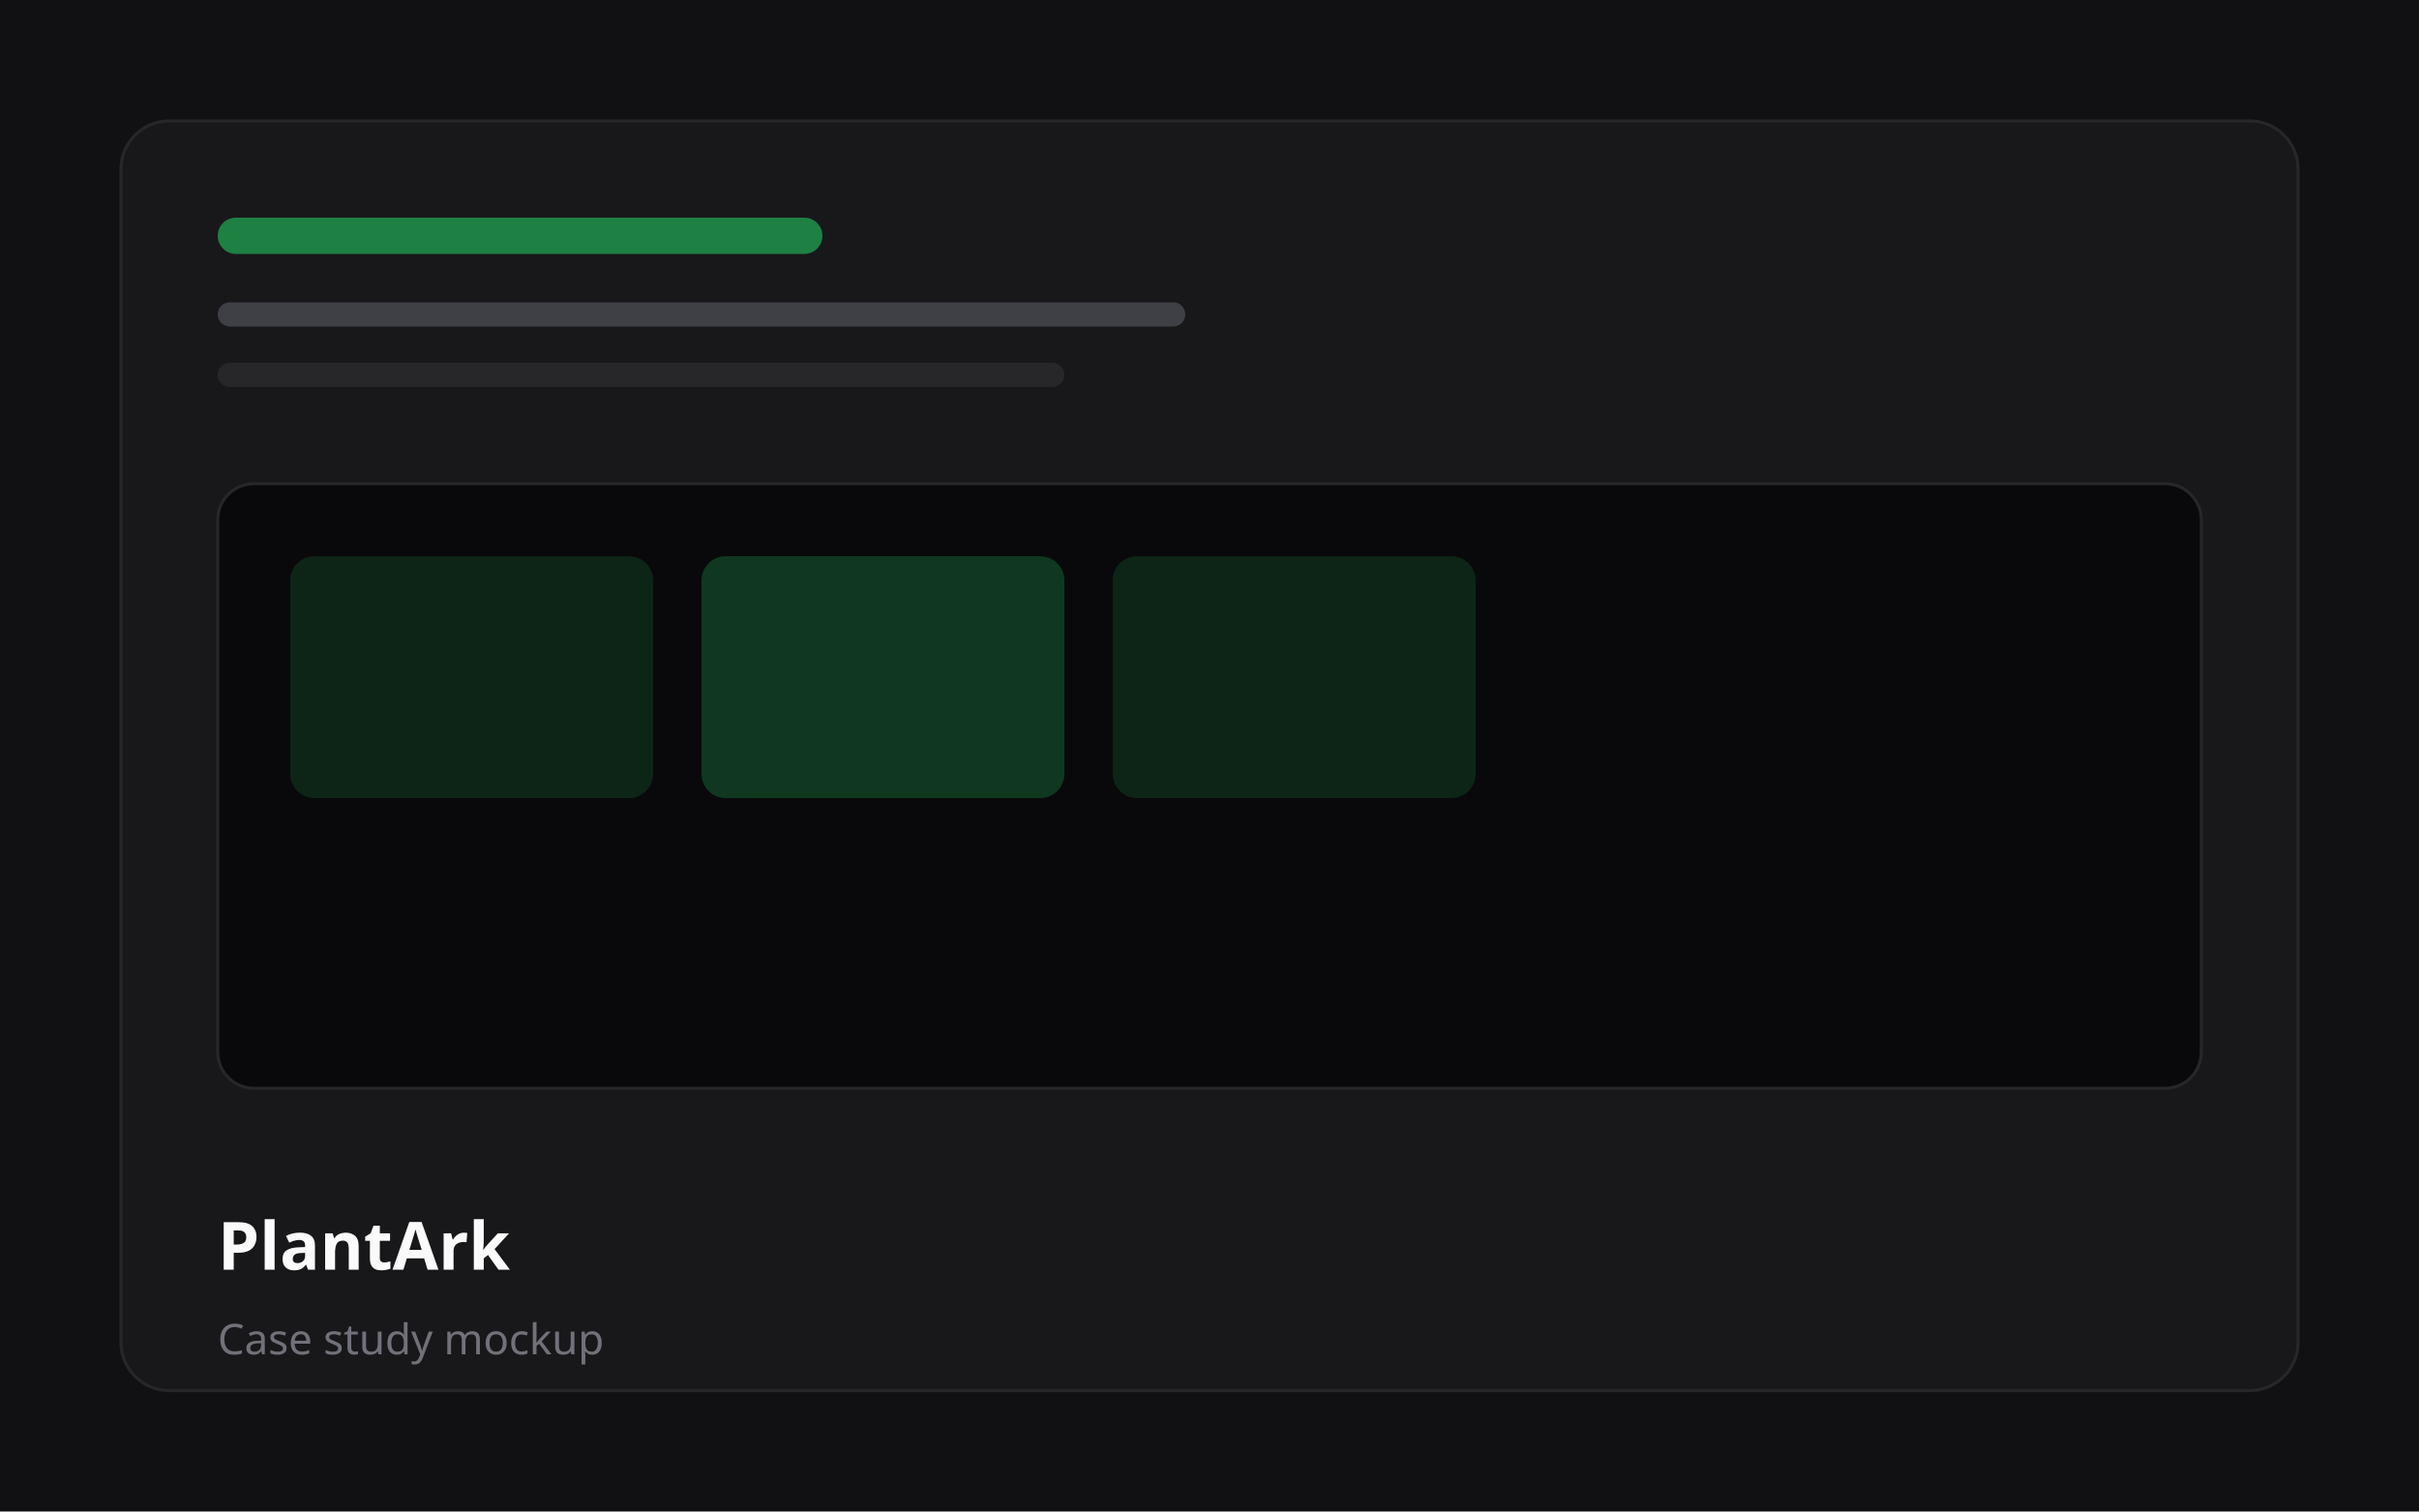
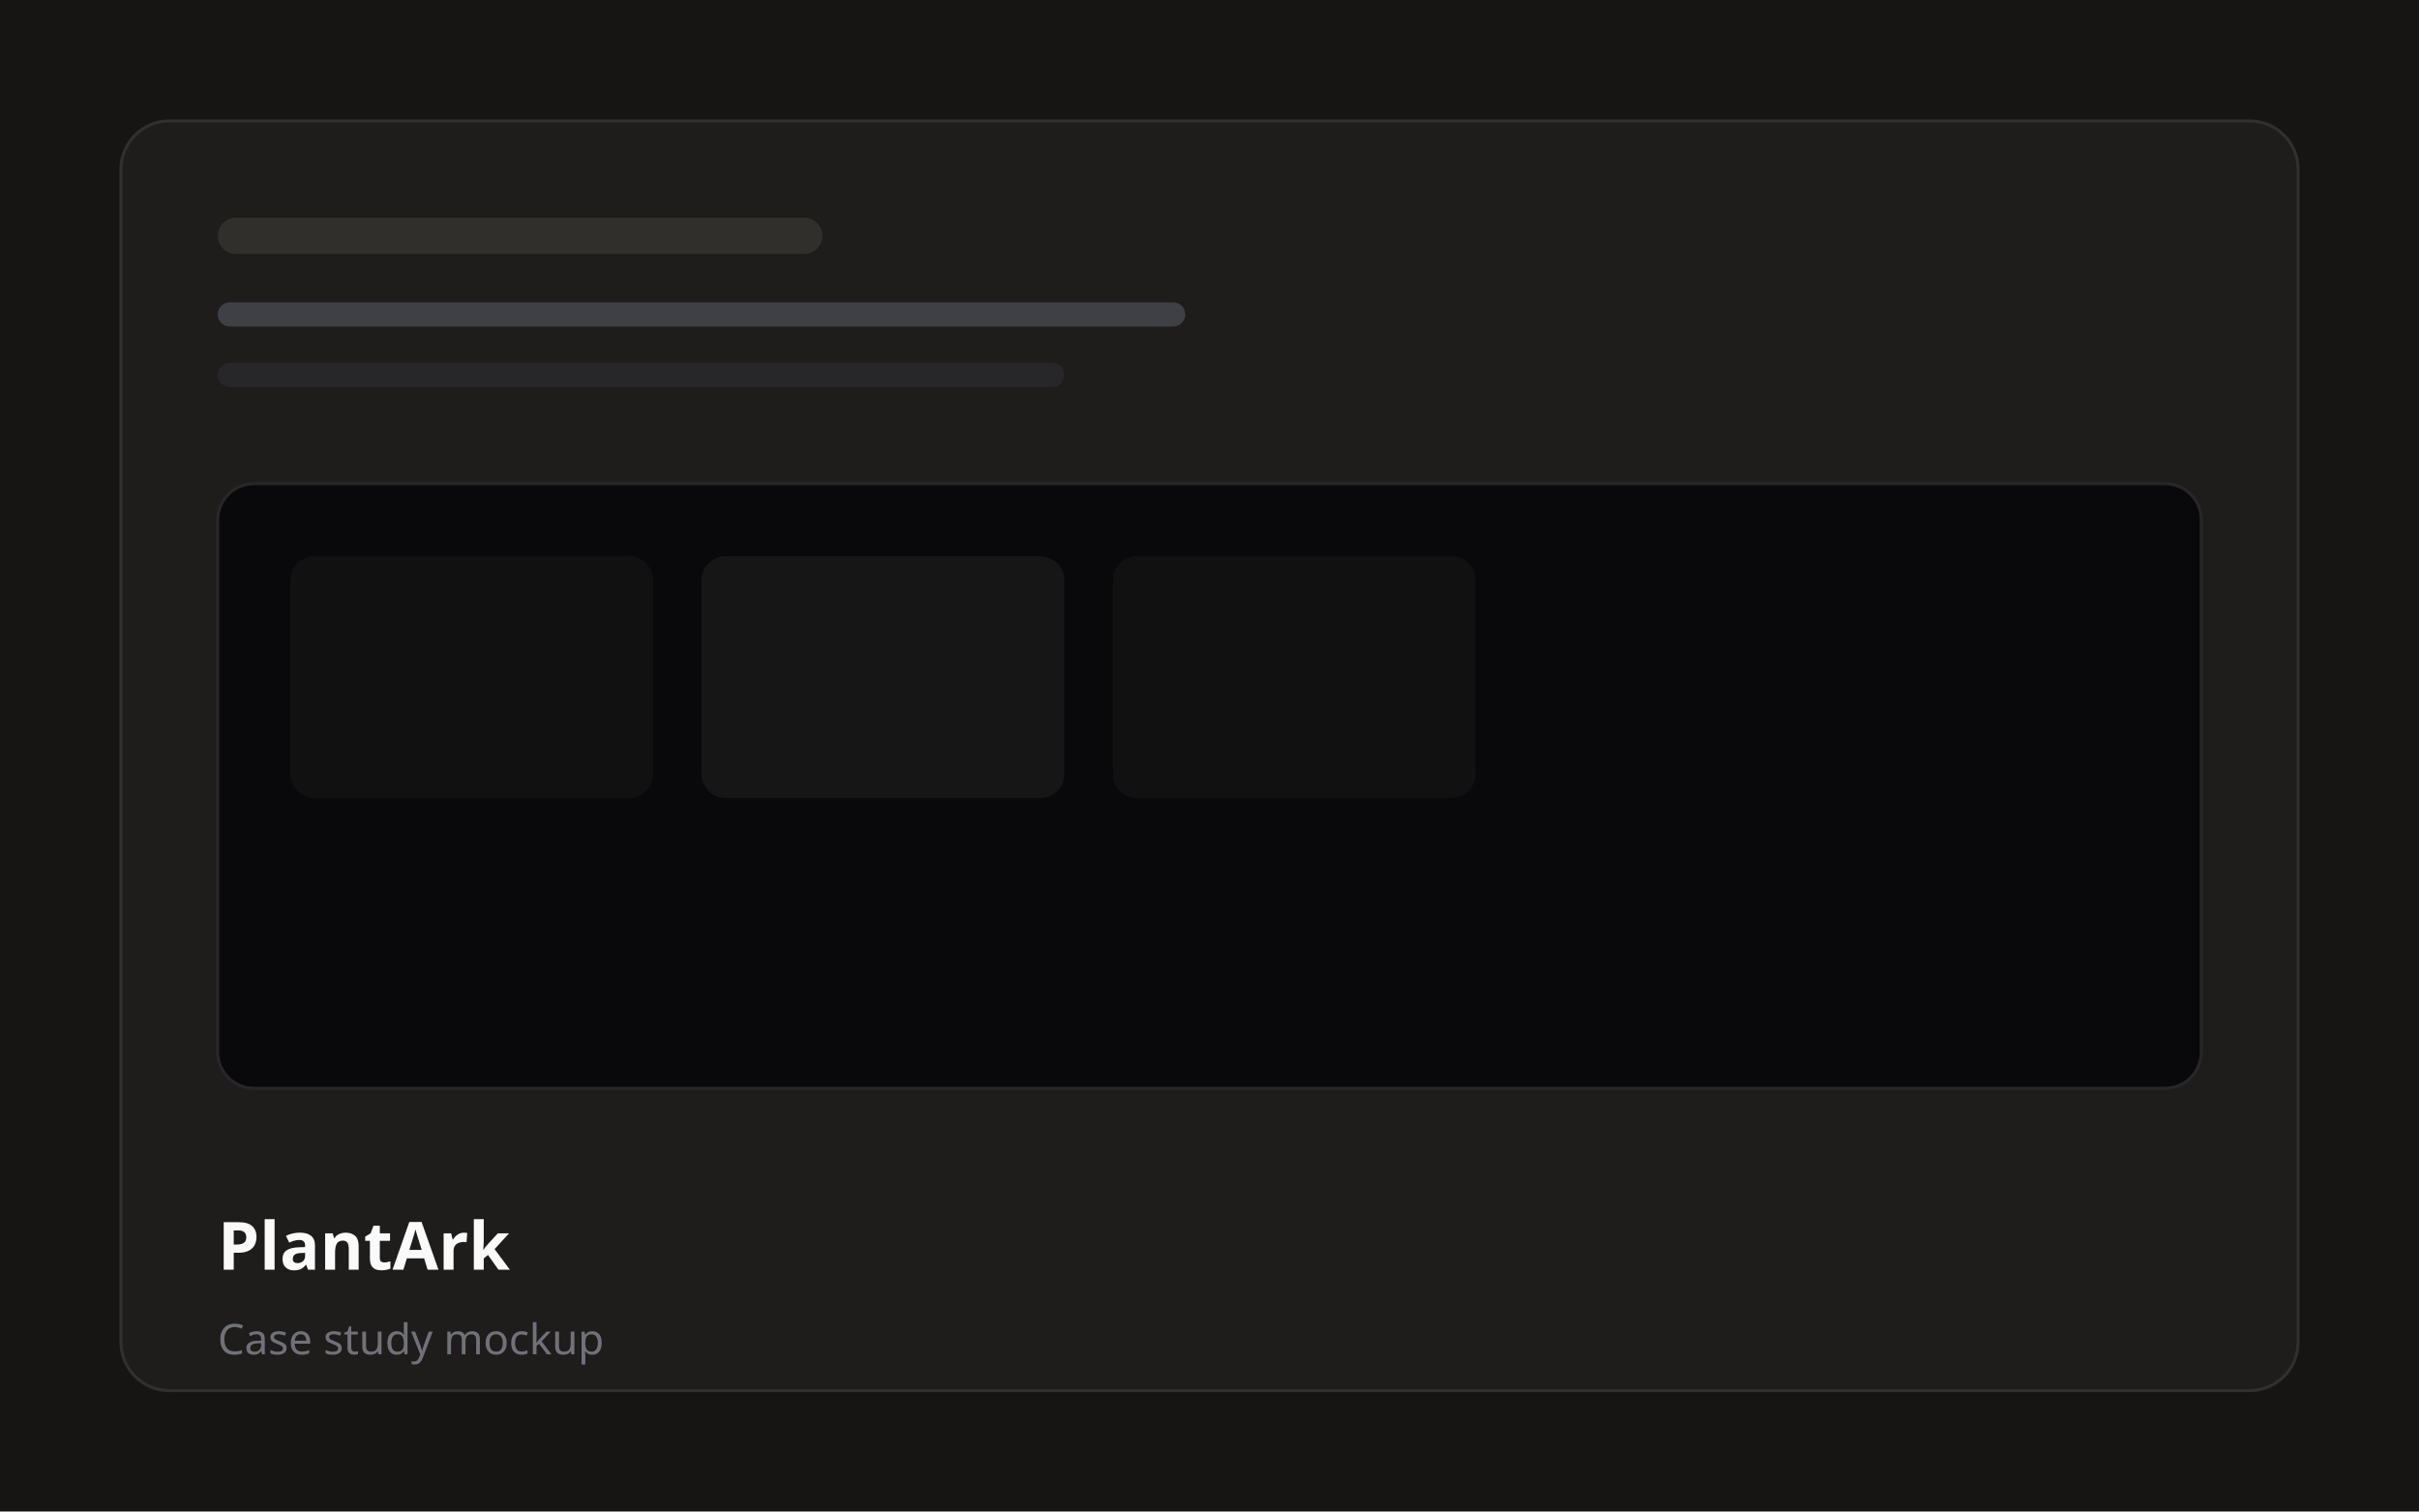
<svg xmlns="http://www.w3.org/2000/svg" viewBox="0 0 800 500" fill="none">
-   <rect width="800" height="500" fill="#111113" />
-   <rect x="40" y="40" width="720" height="420" rx="16" fill="#18181b" stroke="#27272a" stroke-width="1" />
-   <rect x="72" y="72" width="200" height="12" rx="6" fill="#22c55e" opacity="0.6" />
+   <rect width="800" height="500" fill="#161514" />
+   <rect x="40" y="40" width="720" height="420" rx="16" fill="#1e1d1b" stroke="#322f2c" stroke-width="1" />
+   <rect x="72" y="72" width="200" height="12" rx="6" fill="#3d3a36" opacity="0.6" />
  <rect x="72" y="100" width="320" height="8" rx="4" fill="#3f3f46" />
  <rect x="72" y="120" width="280" height="8" rx="4" fill="#27272a" />
  <rect x="72" y="160" width="656" height="200" rx="12" fill="#09090b" stroke="#27272a" />
-   <rect x="96" y="184" width="120" height="80" rx="8" fill="#22c55e" opacity="0.15" />
-   <rect x="232" y="184" width="120" height="80" rx="8" fill="#22c55e" opacity="0.25" />
-   <rect x="368" y="184" width="120" height="80" rx="8" fill="#22c55e" opacity="0.15" />
+   <rect x="96" y="184" width="120" height="80" rx="8" fill="#3d3a36" opacity="0.15" />
+   <rect x="232" y="184" width="120" height="80" rx="8" fill="#3d3a36" opacity="0.25" />
+   <rect x="368" y="184" width="120" height="80" rx="8" fill="#3d3a36" opacity="0.15" />
  <text x="72" y="420" fill="#fafafa" font-family="system-ui,sans-serif" font-size="22" font-weight="600">PlantArk</text>
  <text x="72" y="448" fill="#71717a" font-family="system-ui,sans-serif" font-size="14">Case study mockup</text>
</svg>
